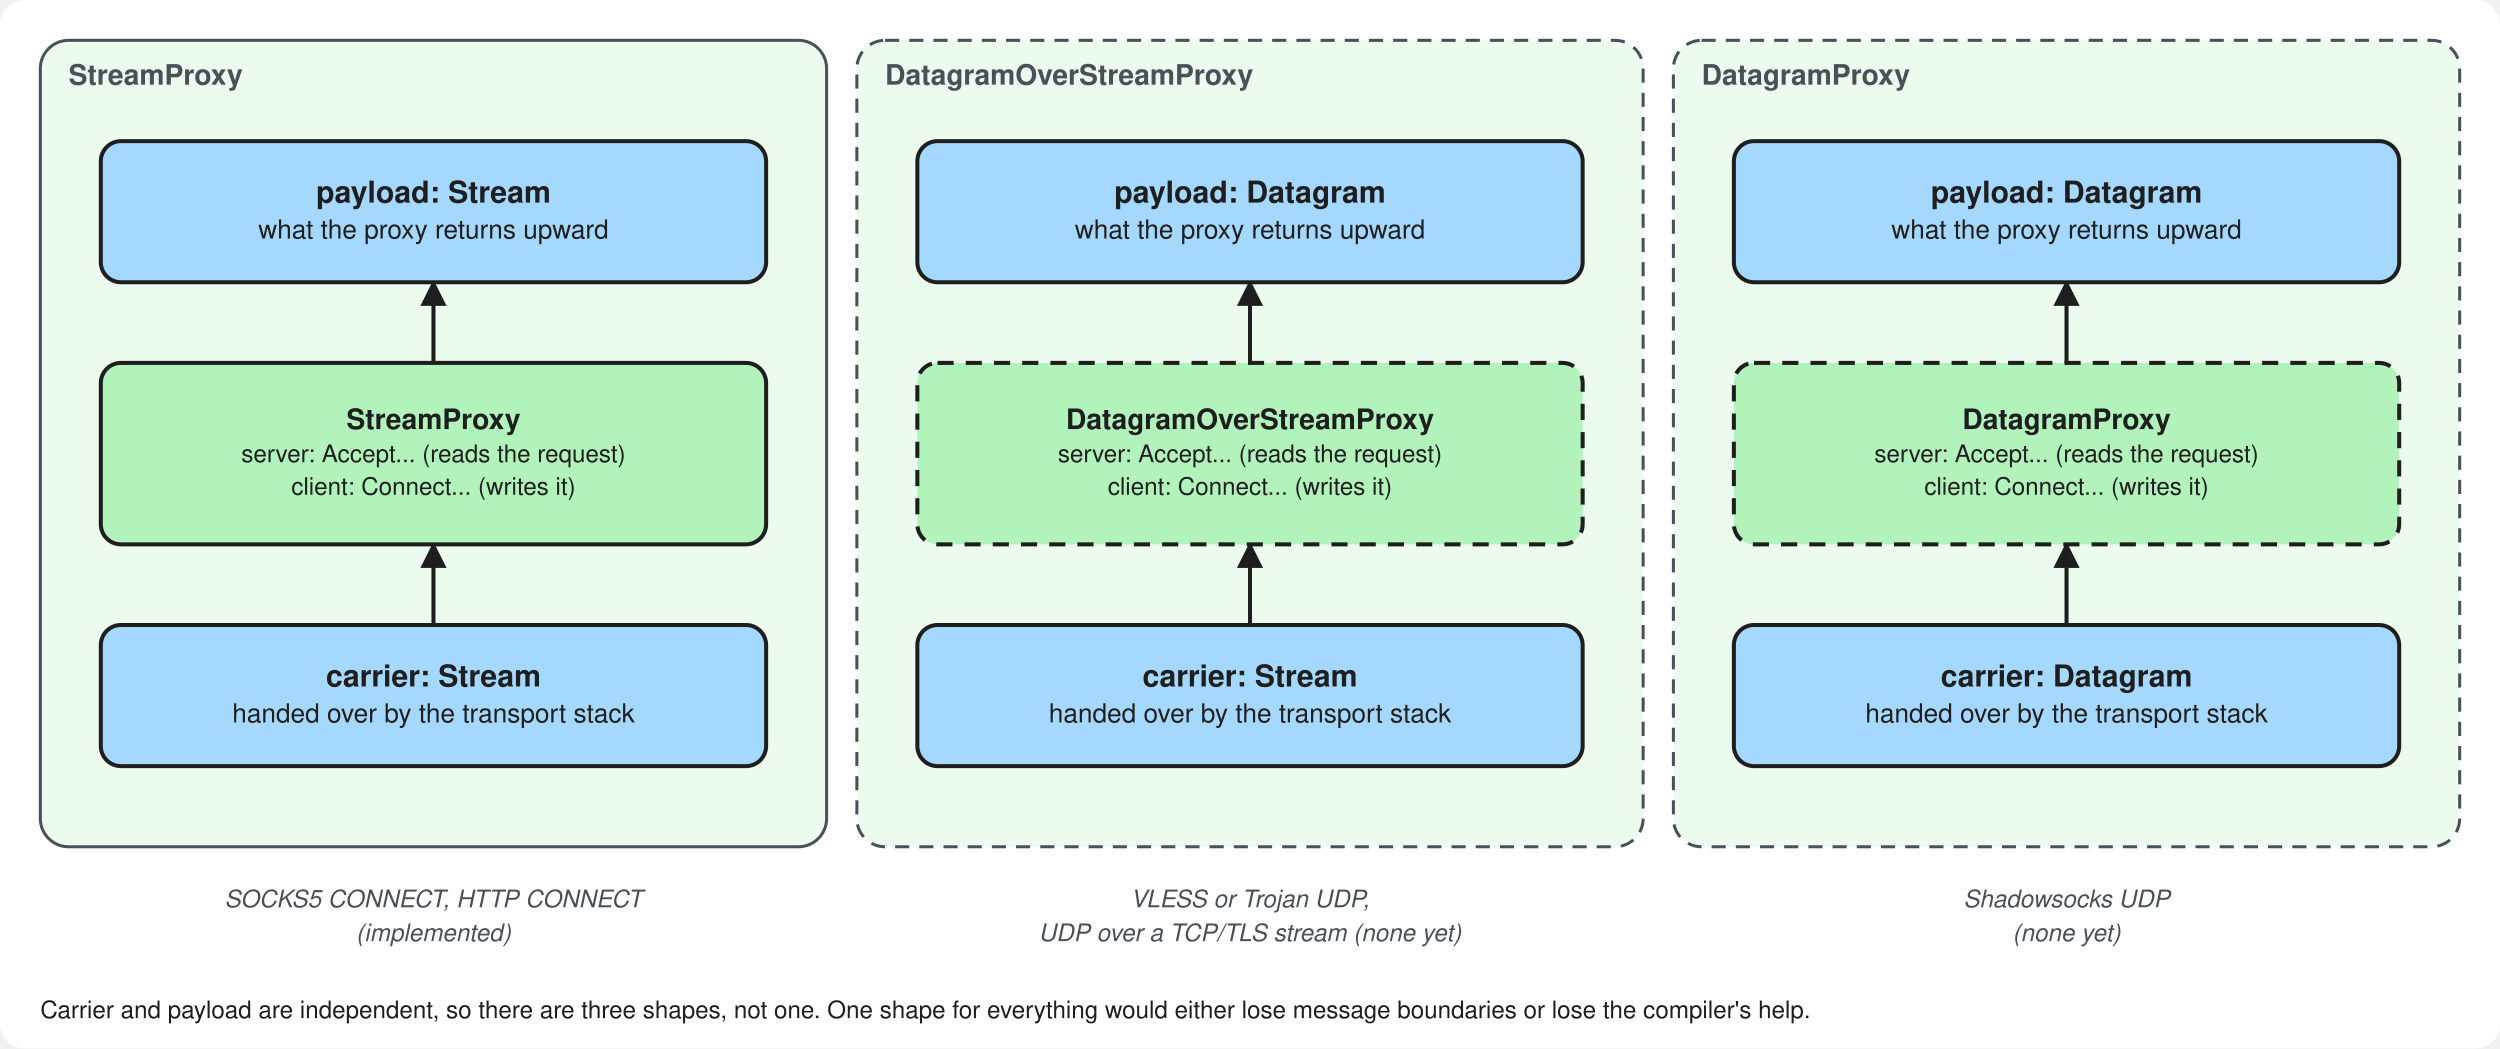
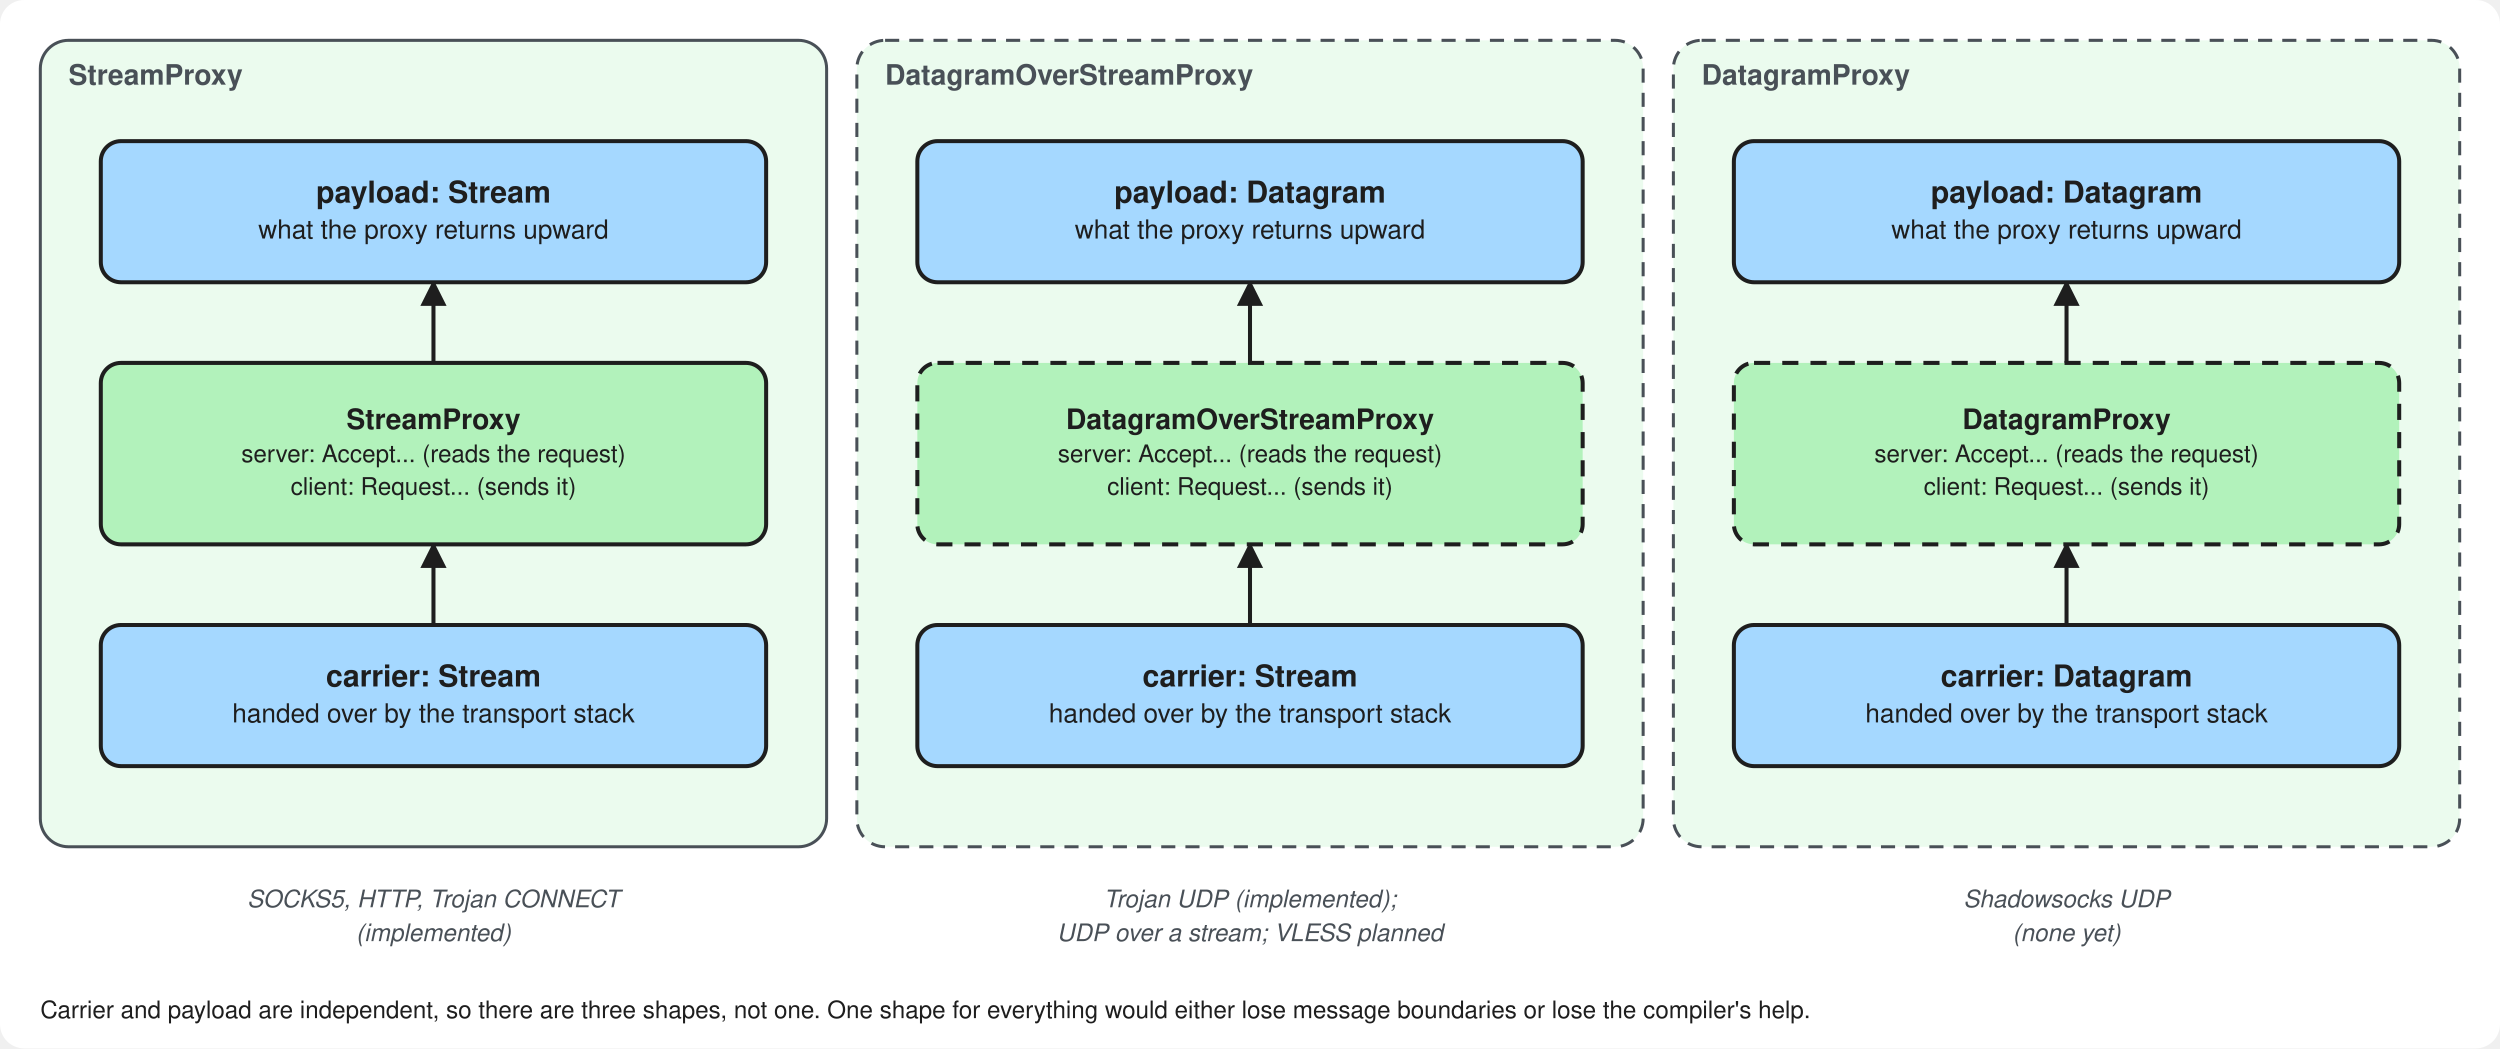
<svg xmlns="http://www.w3.org/2000/svg" viewBox="0 0 1240 520" width="1240" height="520" role="img" aria-label="The three proxy shapes">
  <defs>
    <marker id="h0" viewBox="0 0 10 10" refX="9" refY="5" markerUnits="userSpaceOnUse" markerWidth="13" markerHeight="13" orient="auto-start-reverse">
      <path d="M0,0 L10,5 L0,10 z" fill="#1e1e1e" />
    </marker>
    <marker id="h1" viewBox="0 0 10 10" refX="9" refY="5" markerUnits="userSpaceOnUse" markerWidth="13" markerHeight="13" orient="auto-start-reverse">
      <path d="M0,0 L10,5 L0,10 z" fill="#c92a2a" />
    </marker>
    <marker id="h2" viewBox="0 0 10 10" refX="9" refY="5" markerUnits="userSpaceOnUse" markerWidth="13" markerHeight="13" orient="auto-start-reverse">
      <path d="M0,0 L10,5 L0,10 z" fill="#495057" />
    </marker>
  </defs>
  <rect x="0" y="0" width="1240" height="520" rx="12" fill="#ffffff" />
  <g font-family="Helvetica, Arial, sans-serif" fill="#1e1e1e">
    <rect x="20" y="20" width="390" height="400" rx="14" fill="#ebfbee" stroke="#495057" stroke-width="1.5" />
    <text x="34" y="42" font-size="14" font-weight="bold" fill="#495057">StreamProxy</text>
    <rect x="425" y="20" width="390" height="400" rx="14" fill="#ebfbee" stroke="#495057" stroke-width="1.5" stroke-dasharray="7 5" />
    <text x="439" y="42" font-size="14" font-weight="bold" fill="#495057">DatagramOverStreamProxy</text>
    <rect x="830" y="20" width="390" height="400" rx="14" fill="#ebfbee" stroke="#495057" stroke-width="1.5" stroke-dasharray="7 5" />
    <text x="844" y="42" font-size="14" font-weight="bold" fill="#495057">DatagramProxy</text>
    <polyline points="215.0,310 215.0,270" fill="none" stroke="#1e1e1e" stroke-width="2" marker-end="url(#h0)" />
    <polyline points="215.0,180 215.0,140" fill="none" stroke="#1e1e1e" stroke-width="2" marker-end="url(#h0)" />
    <polyline points="620.0,310 620.0,270" fill="none" stroke="#1e1e1e" stroke-width="2" marker-end="url(#h0)" />
    <polyline points="620.0,180 620.0,140" fill="none" stroke="#1e1e1e" stroke-width="2" marker-end="url(#h0)" />
    <polyline points="1025.0,310 1025.0,270" fill="none" stroke="#1e1e1e" stroke-width="2" marker-end="url(#h0)" />
    <polyline points="1025.0,180 1025.0,140" fill="none" stroke="#1e1e1e" stroke-width="2" marker-end="url(#h0)" />
    <rect x="50" y="70" width="330" height="70" rx="10" fill="#a5d8ff" stroke="#1e1e1e" stroke-width="2" />
    <text x="215.0" y="100.5" text-anchor="middle" font-size="15" font-weight="bold">payload: Stream</text>
    <text x="215.0" y="118.3" text-anchor="middle" font-size="13">what the proxy returns upward</text>
    <rect x="50" y="180" width="330" height="90" rx="10" fill="#b2f2bb" stroke="#1e1e1e" stroke-width="2" />
    <text x="215.0" y="212.8" text-anchor="middle" font-size="14" font-weight="bold">StreamProxy</text>
    <text x="215.0" y="229.2" text-anchor="middle" font-size="12">server: Accept... (reads the request)</text>
-     <text x="215.0" y="245.4" text-anchor="middle" font-size="12">client: Connect... (writes it)</text>
+     <text x="215.0" y="245.4" text-anchor="middle" font-size="12">client: Request... (sends it)</text>
    <rect x="50" y="310" width="330" height="70" rx="10" fill="#a5d8ff" stroke="#1e1e1e" stroke-width="2" />
    <text x="215.0" y="340.5" text-anchor="middle" font-size="15" font-weight="bold">carrier: Stream</text>
    <text x="215.0" y="358.3" text-anchor="middle" font-size="13">handed over by the transport stack</text>
    <rect x="455" y="70" width="330" height="70" rx="10" fill="#a5d8ff" stroke="#1e1e1e" stroke-width="2" />
    <text x="620.0" y="100.5" text-anchor="middle" font-size="15" font-weight="bold">payload: Datagram</text>
    <text x="620.0" y="118.3" text-anchor="middle" font-size="13">what the proxy returns upward</text>
    <rect x="455" y="180" width="330" height="90" rx="10" fill="#b2f2bb" stroke="#1e1e1e" stroke-width="2" stroke-dasharray="8 6" />
    <text x="620.0" y="212.8" text-anchor="middle" font-size="14" font-weight="bold">DatagramOverStreamProxy</text>
    <text x="620.0" y="229.2" text-anchor="middle" font-size="12">server: Accept... (reads the request)</text>
-     <text x="620.0" y="245.4" text-anchor="middle" font-size="12">client: Connect... (writes it)</text>
+     <text x="620.0" y="245.4" text-anchor="middle" font-size="12">client: Request... (sends it)</text>
    <rect x="455" y="310" width="330" height="70" rx="10" fill="#a5d8ff" stroke="#1e1e1e" stroke-width="2" />
    <text x="620.0" y="340.5" text-anchor="middle" font-size="15" font-weight="bold">carrier: Stream</text>
    <text x="620.0" y="358.3" text-anchor="middle" font-size="13">handed over by the transport stack</text>
    <rect x="860" y="70" width="330" height="70" rx="10" fill="#a5d8ff" stroke="#1e1e1e" stroke-width="2" />
    <text x="1025.0" y="100.5" text-anchor="middle" font-size="15" font-weight="bold">payload: Datagram</text>
    <text x="1025.0" y="118.3" text-anchor="middle" font-size="13">what the proxy returns upward</text>
    <rect x="860" y="180" width="330" height="90" rx="10" fill="#b2f2bb" stroke="#1e1e1e" stroke-width="2" stroke-dasharray="8 6" />
    <text x="1025.0" y="212.8" text-anchor="middle" font-size="14" font-weight="bold">DatagramProxy</text>
    <text x="1025.0" y="229.2" text-anchor="middle" font-size="12">server: Accept... (reads the request)</text>
-     <text x="1025.0" y="245.4" text-anchor="middle" font-size="12">client: Connect... (writes it)</text>
+     <text x="1025.0" y="245.4" text-anchor="middle" font-size="12">client: Request... (sends it)</text>
    <rect x="860" y="310" width="330" height="70" rx="10" fill="#a5d8ff" stroke="#1e1e1e" stroke-width="2" />
    <text x="1025.0" y="340.5" text-anchor="middle" font-size="15" font-weight="bold">carrier: Datagram</text>
    <text x="1025.0" y="358.3" text-anchor="middle" font-size="13">handed over by the transport stack</text>
-     <text x="215" y="450.0" text-anchor="middle" font-size="12" font-style="italic" fill="#495057">SOCKS5 CONNECT, HTTP CONNECT</text>
+     <text x="215" y="450.0" text-anchor="middle" font-size="12" font-style="italic" fill="#495057">SOCKS5, HTTP, Trojan CONNECT</text>
    <text x="215" y="466.8" text-anchor="middle" font-size="12" font-style="italic" fill="#495057">(implemented)</text>
-     <text x="620" y="450.0" text-anchor="middle" font-size="12" font-style="italic" fill="#495057">VLESS or Trojan UDP,</text>
-     <text x="620" y="466.8" text-anchor="middle" font-size="12" font-style="italic" fill="#495057">UDP over a TCP/TLS stream (none yet)</text>
+     <text x="620" y="450.0" text-anchor="middle" font-size="12" font-style="italic" fill="#495057">Trojan UDP (implemented);</text>
+     <text x="620" y="466.8" text-anchor="middle" font-size="12" font-style="italic" fill="#495057">UDP over a stream; VLESS planned</text>
    <text x="1025" y="450.0" text-anchor="middle" font-size="12" font-style="italic" fill="#495057">Shadowsocks UDP</text>
    <text x="1025" y="466.8" text-anchor="middle" font-size="12" font-style="italic" fill="#495057">(none yet)</text>
    <text x="20" y="505.0" text-anchor="start" font-size="12" fill="#1e1e1e">Carrier and payload are independent, so there are three shapes, not one. One shape for everything would either lose message boundaries or lose the compiler's help.</text>
  </g>
</svg>
